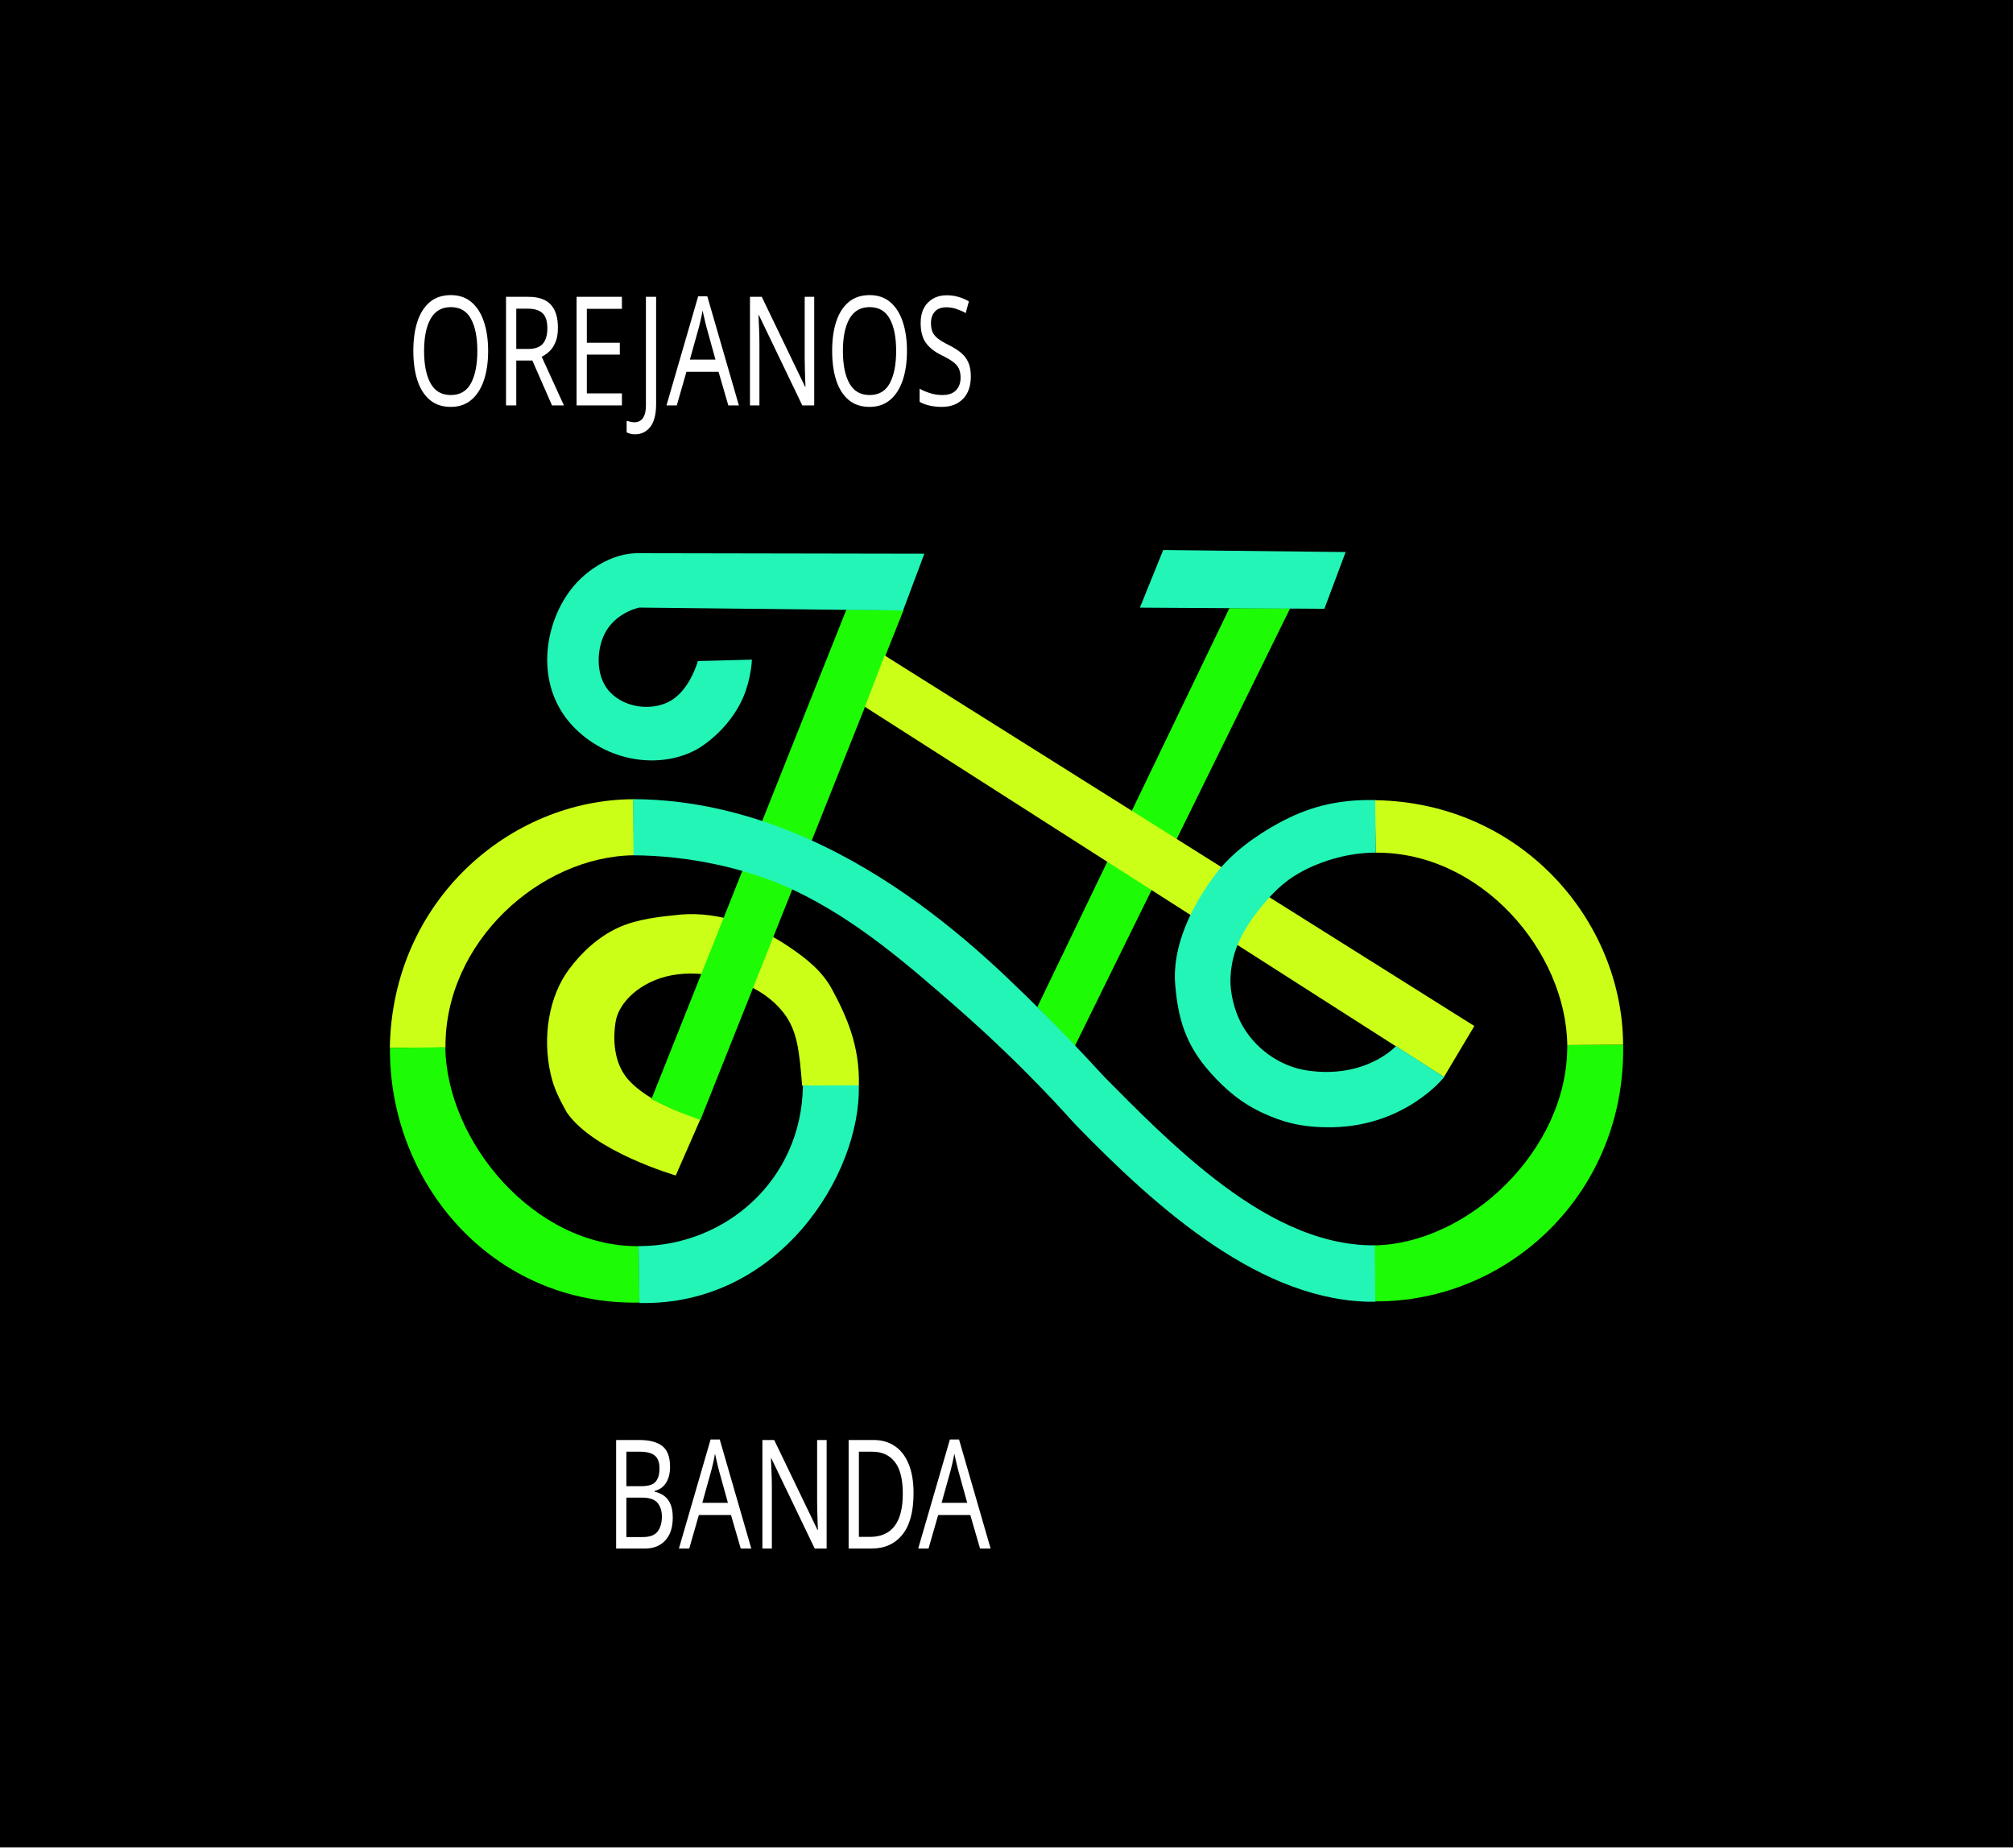
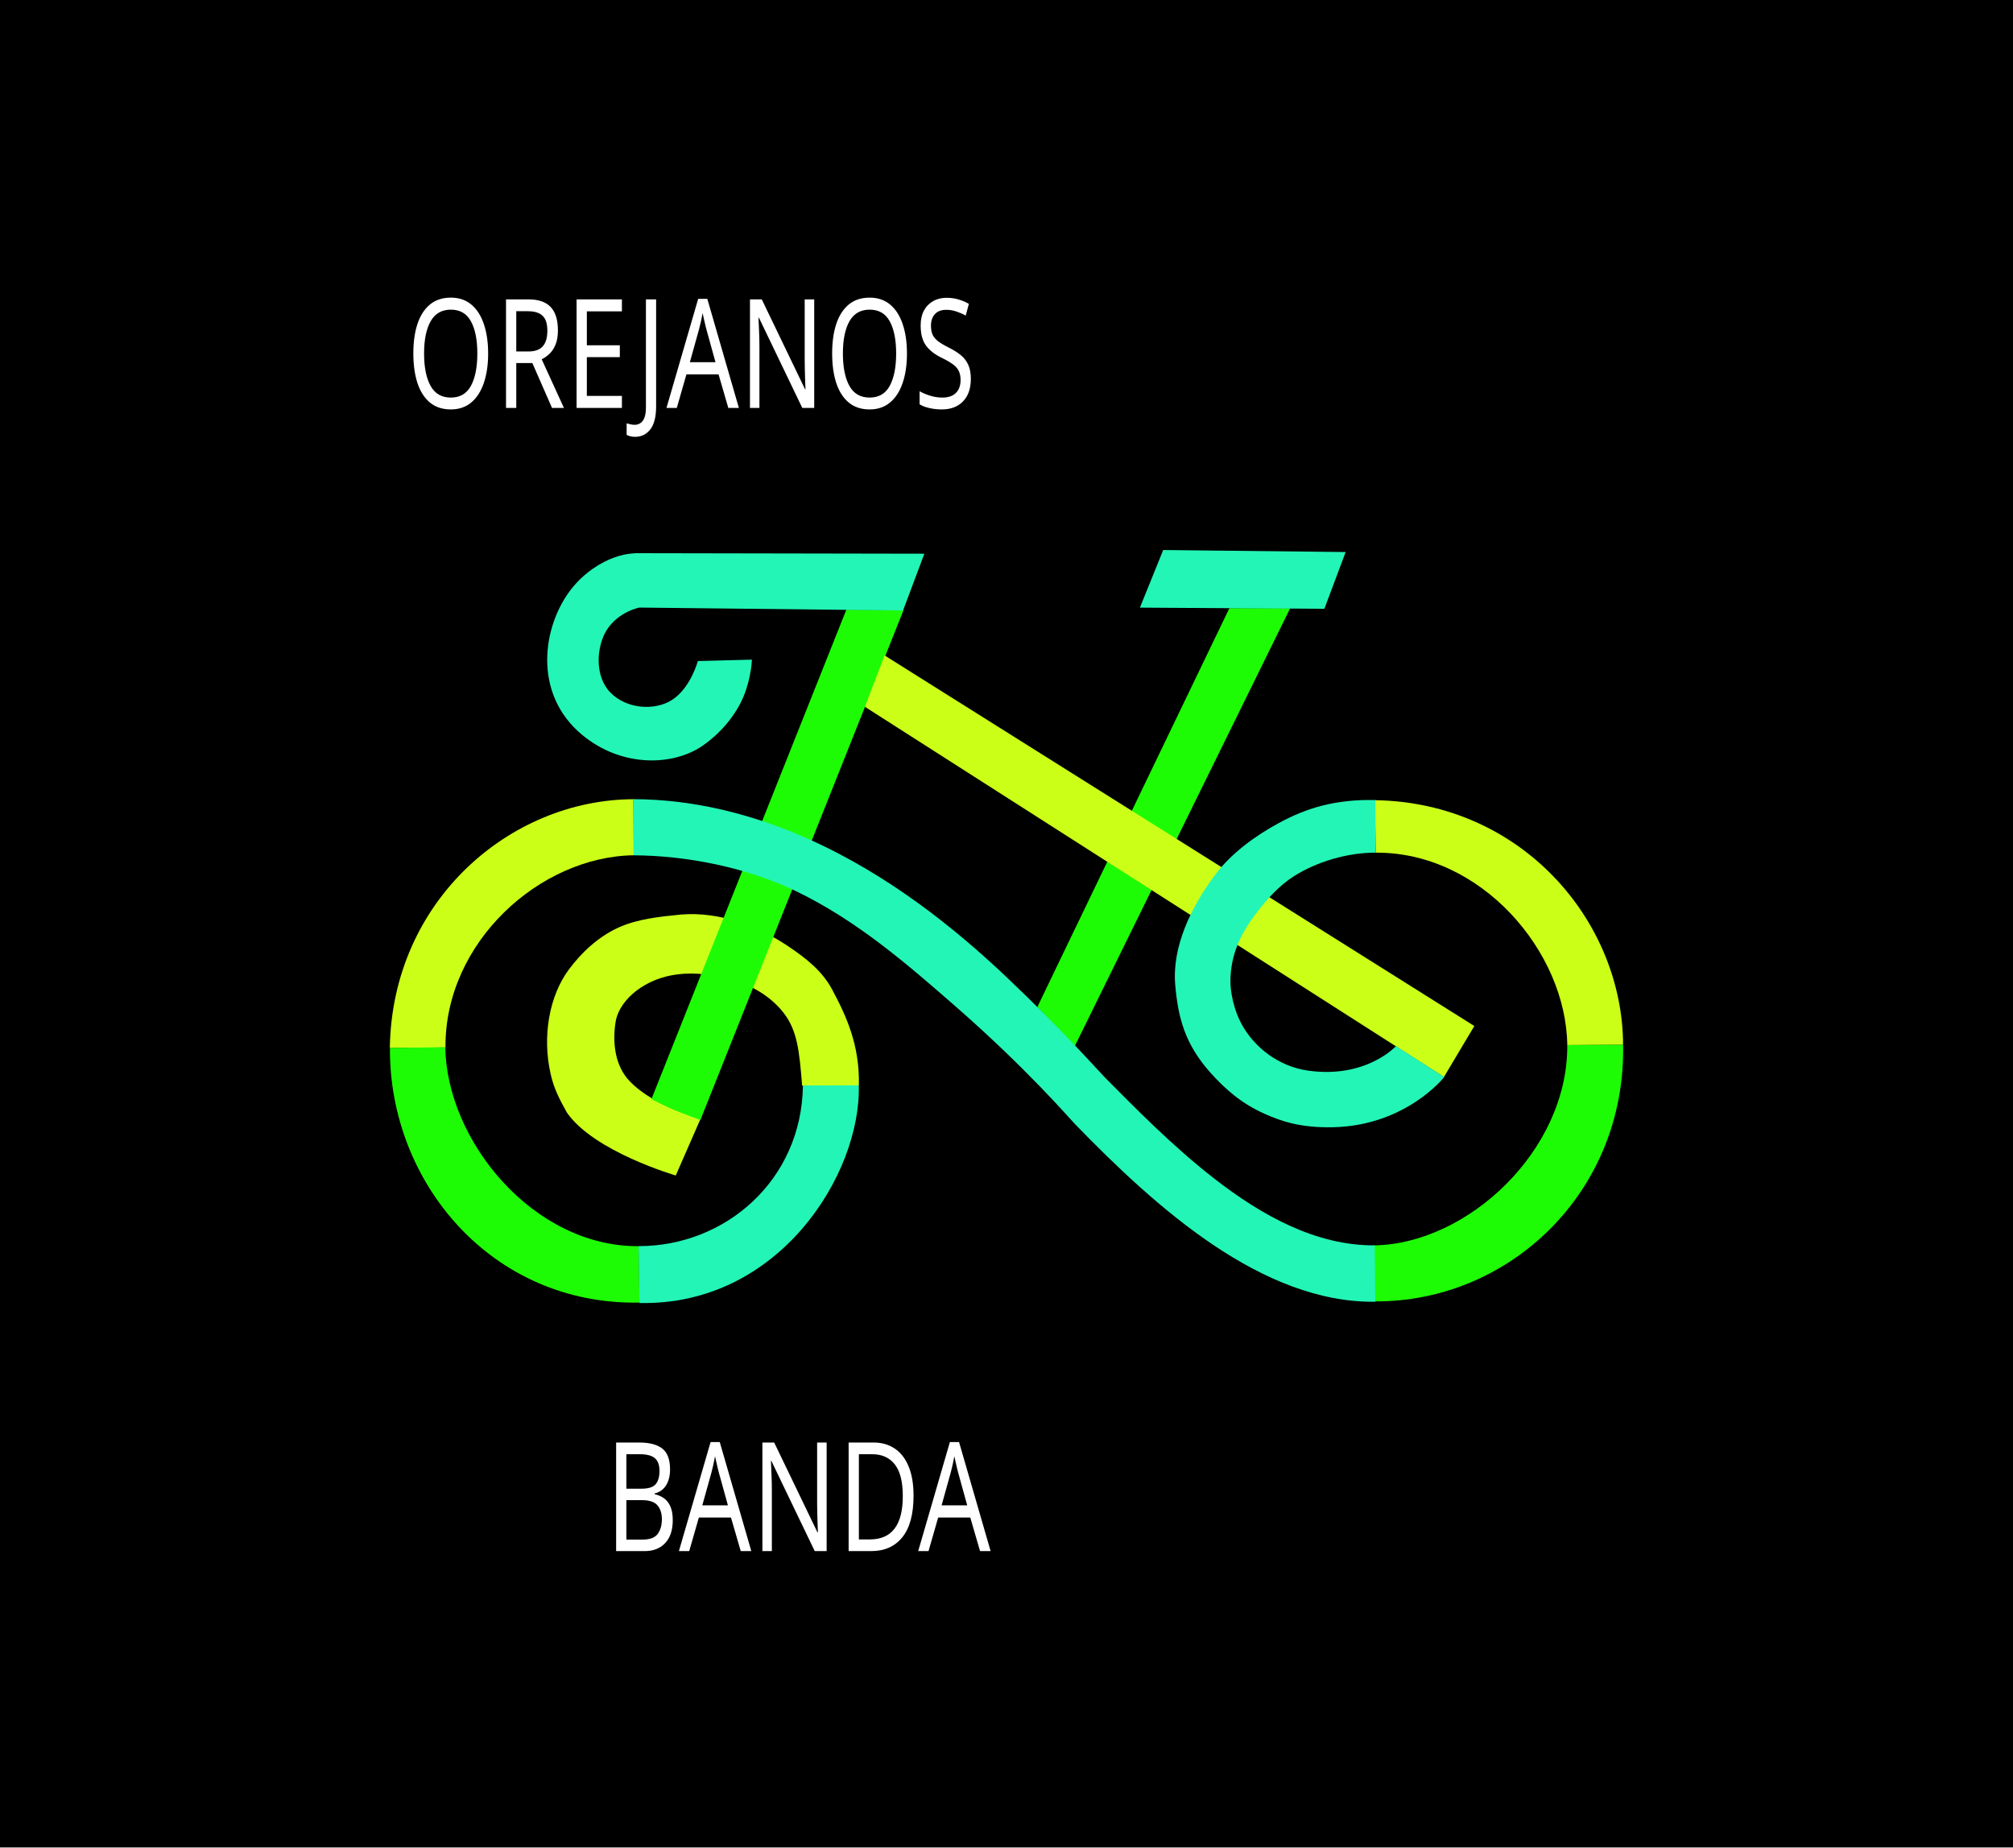
<svg xmlns="http://www.w3.org/2000/svg" width="187.13mm" height="171.732mm" viewBox="0 0 187.13 171.732" version="1.1" id="svg5" xml:space="preserve">
  <defs id="defs2">
    <rect x="219.376" y="146.013" width="365.389" height="61.967" id="rect20896" />
    <rect x="219.376" y="146.013" width="365.389" height="61.967" id="rect20896-7" />
    <rect x="219.376" y="146.013" width="365.389" height="61.967" id="rect20896-2" />
    <rect x="219.376" y="146.013" width="365.389" height="61.967" id="rect20896-7-1" />
    <rect x="219.376" y="146.013" width="365.389" height="61.967" id="rect20896-0-1-7" />
    <rect x="219.376" y="146.013" width="365.389" height="61.967" id="rect20896-7-20-2-1" />
  </defs>
  <g id="layer1" transform="translate(-11.43521,-62.63376)">
-     <g id="g5349" transform="translate(-871.8391,14.41111)">
-       <rect style="fill:#000000;fill-opacity:1;stroke:none;stroke-width:0.964" id="rect20788-3-3-4" width="187.13" height="171.732" x="883.274" y="48.223" />
-       <text xml:space="preserve" transform="matrix(0.3654083,0,0,0.4897311,840.8917,1.902337)" id="text20894-6-9-8" style="font-style:normal;font-variant:normal;font-weight:normal;font-stretch:normal;font-size:28.867px;line-height:1.25;font-family:'Wide Latin';-inkscape-font-specification:'Wide Latin, Normal';font-variant-ligatures:normal;font-variant-caps:normal;font-variant-numeric:normal;font-variant-east-asian:normal;white-space:pre;shape-inside:url(#rect20896-0-1-7);display:inline;fill:#ffffff;fill-opacity:1;stroke:none">
-         <tspan x="219.375" y="171.536" id="tspan250">OREJANOS</tspan>
-       </text>
-       <text xml:space="preserve" transform="matrix(0.3654083,0,0,0.4897311,859.3668,108.1679)" id="text20894-7-18-8-1" style="font-style:normal;font-variant:normal;font-weight:normal;font-stretch:normal;font-size:28.867px;line-height:1.25;font-family:'Wide Latin';-inkscape-font-specification:'Wide Latin, Normal';font-variant-ligatures:normal;font-variant-caps:normal;font-variant-numeric:normal;font-variant-east-asian:normal;white-space:pre;shape-inside:url(#rect20896-7-20-2-1);display:inline;fill:#ffffff;fill-opacity:1;stroke:none">
-         <tspan x="219.375" y="171.536" id="tspan252">BANDA</tspan>
-       </text>
-       <g id="g4504" transform="translate(54.16177,-26.14706)">
-         <path style="fill:#cbff18;fill-opacity:1;stroke:none;stroke-width:0.265px;stroke-linecap:butt;stroke-linejoin:miter;stroke-opacity:1" d="m 865.351,171.787 c 0.207,-13.692 11.187,-23.089 22.644,-23.124 l 0.032,5.21 c -8.731,0.118 -17.58,8.091 -17.502,17.867 z" id="path179-3-9-8" />
-         <path style="fill:#cbff18;fill-opacity:1;stroke:none;stroke-width:0.265px;stroke-linecap:butt;stroke-linejoin:miter;stroke-opacity:1" d="m 956.927,148.753 c 13.692,0.207 23.034,11.283 23.07,22.74 l -5.188,0.029 c -0.118,-8.731 -8.035,-17.968 -17.81,-17.889 z" id="path179-9-6-0-0" />
-         <path style="fill:#cbff18;fill-opacity:1;stroke:none;stroke-width:0.265px;stroke-linecap:butt;stroke-linejoin:miter;stroke-opacity:1" d="m 891.932,183.639 c 0,0 -7.615,-2.208 -10.128,-5.858 -0.739,-1.331 -1.202,-2.247 -1.501,-3.562 -0.797,-3.502 -0.145,-7.245 1.686,-9.72 1.156,-1.562 2.73,-3.049 4.614,-3.905 1.755,-0.797 3.785,-1.01 5.832,-1.213 3.631,-0.287 7.206,1.107 9.963,2.959 1.737,1.167 3.15,2.317 4.048,3.969 1.339,2.489 2.593,5.206 2.51,8.961 l -5.277,0.022 c -0.259,-3.239 -0.451,-5.095 -1.681,-6.716 -1.028,-1.356 -2.856,-2.722 -5.558,-3.331 -1.757,-0.393 -3.374,-0.498 -4.855,-0.223 -2.981,0.553 -5.04,2.589 -5.264,4.459 -0.284,1.96 0.009,4.037 1.343,5.41 2.363,2.432 6.583,3.46 6.583,3.46 z" id="path179-9-4-9-5-7-2-2-8-7" />
-         <path style="fill:#1efc05;fill-opacity:1;stroke:none;stroke-width:0.265px;stroke-linecap:butt;stroke-linejoin:miter;stroke-opacity:1" d="m 943.398,130.904 h 5.654 l -20.023,40.706 -3.486,-3.628 z" id="path1232-2-8-2" />
-         <path style="fill:#1efc05;fill-opacity:1;stroke:none;stroke-width:0.265px;stroke-linecap:butt;stroke-linejoin:miter;stroke-opacity:1" d="m 979.999,171.49 c 0.259,13.725 -10.623,23.951 -23.113,23.853 l -0.062,-5.205 c 8.731,-0.118 18.061,-8.844 17.983,-18.62 z" id="path179-9-4-6-0-0" />
-         <path style="fill:#1efc05;fill-opacity:1;stroke:none;stroke-width:0.265px;stroke-linecap:butt;stroke-linejoin:miter;stroke-opacity:1" d="m 888.552,195.455 c -13.725,0.259 -23.287,-11.185 -23.189,-23.675 l 5.147,-0.062 c 0.118,8.731 8.22,18.571 17.995,18.493 z" id="path179-9-4-9-4-6-5" />
-         <path style="fill:#1efc05;fill-opacity:1;stroke:none;stroke-width:0.265px;stroke-linecap:butt;stroke-linejoin:miter;stroke-opacity:1" d="m 907.791,131.041 5.32,0.032 -18.89,47.415 c 0,0 -1.601,-0.6 -2.36,-0.916 -0.759,-0.316 -2.192,-1.027 -2.192,-1.027 z" id="path1232-3-6-1-0" />
-         <path style="fill:#23f5b6;fill-opacity:1;stroke:none;stroke-width:0.265px;stroke-linecap:butt;stroke-linejoin:miter;stroke-opacity:1" d="m 908.947,175.26 c 0.212,8.26 -7.432,20.519 -20.393,20.233 l -0.079,-5.288 c 8.025,0.024 15.168,-6.097 15.278,-14.931 z" id="path179-9-4-9-5-4-9-4" />
-         <path style="fill:#23f5b6;fill-opacity:1;stroke:none;stroke-width:0.265px;stroke-linecap:butt;stroke-linejoin:miter;stroke-opacity:1" d="m 956.957,195.378 c -10.502,0.129 -20.317,-8.689 -27.925,-16.528 -0.468,-0.482 -4.481,-5.164 -11.181,-11.006 -4.22,-3.679 -9.065,-7.937 -14.888,-10.704 -4.464,-2.121 -9.973,-3.241 -14.962,-3.262 l -0.027,-5.222 c 5.875,0.021 11.366,1.51 16.284,3.702 7.481,3.336 13.694,8.362 18.392,12.812 5.246,4.969 8.712,8.894 9.206,9.391 2.828,2.849 6.272,6.36 10.11,9.348 4.493,3.498 9.536,6.265 14.945,6.225 z" id="path179-9-4-9-5-6-42-1-0" />
-         <path style="fill:#23f5b6;fill-opacity:1;stroke:none;stroke-width:0.265px;stroke-linecap:butt;stroke-linejoin:miter;stroke-opacity:1" d="m 935.078,130.853 17.149,0.11 1.979,-5.277 -16.961,-0.188 z" id="path16828-0-6-9" />
-         <path style="fill:#23f5b6;fill-opacity:1;stroke:none;stroke-width:0.265px;stroke-linecap:butt;stroke-linejoin:miter;stroke-opacity:1" d="m 893.986,135.82 c 0,0 -0.667,2.49 -2.387,3.604 -1.595,1.033 -4.258,0.881 -5.778,-0.713 -1.467,-1.539 -1.248,-4.278 -0.308,-5.771 1.084,-1.721 3.04,-2.092 3.04,-2.092 l 5.062,0.056 19.448,0.214 1.979,-5.277 -26.69,-0.048 c 0,0 -0.941,-0.026 -2.101,0.386 -1.273,0.453 -2.824,1.41 -4.026,2.941 -2.689,3.427 -3.619,9.698 0.976,13.538 3.684,3.078 8.484,2.935 11.234,1.026 1.734,-1.204 3.07,-2.863 3.77,-4.506 0.756,-1.774 0.805,-3.49 0.805,-3.49 z" id="path16828-9-4-9-7" />
-         <path style="fill:#cbff18;fill-opacity:1;stroke:none;stroke-width:0.265px;stroke-linecap:butt;stroke-linejoin:miter;stroke-opacity:1" d="m 966.168,169.746 -2.826,4.74 -53.834,-34.418 1.84,-4.77 z" id="path1232-9-2-8-1" />
-         <path style="fill:#23f5b6;fill-opacity:1;stroke:none;stroke-width:0.265px;stroke-linecap:butt;stroke-linejoin:miter;stroke-opacity:1" d="m 963.368,174.492 c 0,0 -3.549,4.517 -10.333,4.663 -2.999,0.065 -4.798,-0.547 -6.37,-1.251 -2.126,-0.953 -3.615,-2.242 -5.023,-3.813 -2.417,-2.697 -3.019,-5.191 -3.279,-8.163 -0.305,-3.495 1.424,-7.211 3.761,-10.307 1.462,-1.937 3.67,-3.561 5.94,-4.783 2.489,-1.339 5.135,-2.18 8.891,-2.097 l 0.045,4.889 c -2.686,-0.008 -5.489,0.875 -7.511,2.132 -1.56,0.97 -2.706,2.347 -3.558,3.452 -1.54,1.998 -2.374,3.883 -2.436,6.198 -0.031,1.155 0.318,2.828 1.017,4.121 1.214,2.246 3.503,3.967 6.159,4.352 5.433,0.787 8.213,-2.272 8.213,-2.272 z" id="path179-9-4-9-5-7-0-7-7" />
-       </g>
+     <rect style="fill:#000000;fill-opacity:1;stroke:none;stroke-width:0.964" id="rect20788-3-3-4" width="187.13" height="171.732" x="11.435" y="62.634" />
+     <text xml:space="preserve" transform="matrix(0.3654083,0,0,0.4897311,-30.94741,16.31345)" id="text20894-6-9-8" style="font-style:normal;font-variant:normal;font-weight:normal;font-stretch:normal;font-size:28.867px;line-height:1.25;font-family:'Northern Territories';-inkscape-font-specification:'Northern Territories, Normal';font-variant-ligatures:normal;font-variant-caps:normal;font-variant-numeric:normal;font-variant-east-asian:normal;white-space:pre;shape-inside:url(#rect20896-0-1-7);display:inline;fill:#ffffff;fill-opacity:1;stroke:none">
+       <tspan x="219.375" y="172.016" id="tspan268">OREJANOS</tspan>
+     </text>
+     <text xml:space="preserve" transform="matrix(0.3654083,0,0,0.4897311,-12.47228,122.579)" id="text20894-7-18-8-1" style="font-style:normal;font-variant:normal;font-weight:normal;font-stretch:normal;font-size:28.867px;line-height:1.25;font-family:'Northern Territories';-inkscape-font-specification:'Northern Territories, Normal';font-variant-ligatures:normal;font-variant-caps:normal;font-variant-numeric:normal;font-variant-east-asian:normal;white-space:pre;shape-inside:url(#rect20896-7-20-2-1);display:inline;fill:#ffffff;fill-opacity:1;stroke:none">
+       <tspan x="219.375" y="172.016" id="tspan270">BANDA</tspan>
+     </text>
+     <g id="g4504" transform="translate(-817.6773,-11.73594)">
+       <path style="fill:#cbff18;fill-opacity:1;stroke:none;stroke-width:0.265px;stroke-linecap:butt;stroke-linejoin:miter;stroke-opacity:1" d="m 865.351,171.787 c 0.207,-13.692 11.187,-23.089 22.644,-23.124 l 0.032,5.21 c -8.731,0.118 -17.58,8.091 -17.502,17.867 z" id="path179-3-9-8" />
+       <path style="fill:#cbff18;fill-opacity:1;stroke:none;stroke-width:0.265px;stroke-linecap:butt;stroke-linejoin:miter;stroke-opacity:1" d="m 956.927,148.753 c 13.692,0.207 23.034,11.283 23.07,22.74 l -5.188,0.029 c -0.118,-8.731 -8.035,-17.968 -17.81,-17.889 z" id="path179-9-6-0-0" />
+       <path style="fill:#cbff18;fill-opacity:1;stroke:none;stroke-width:0.265px;stroke-linecap:butt;stroke-linejoin:miter;stroke-opacity:1" d="m 891.932,183.639 c 0,0 -7.615,-2.208 -10.128,-5.858 -0.739,-1.331 -1.202,-2.247 -1.501,-3.562 -0.797,-3.502 -0.145,-7.245 1.686,-9.72 1.156,-1.562 2.73,-3.049 4.614,-3.905 1.755,-0.797 3.785,-1.01 5.832,-1.213 3.631,-0.287 7.206,1.107 9.963,2.959 1.737,1.167 3.15,2.317 4.048,3.969 1.339,2.489 2.593,5.206 2.51,8.961 l -5.277,0.022 c -0.259,-3.239 -0.451,-5.095 -1.681,-6.716 -1.028,-1.356 -2.856,-2.722 -5.558,-3.331 -1.757,-0.393 -3.374,-0.498 -4.855,-0.223 -2.981,0.553 -5.04,2.589 -5.264,4.459 -0.284,1.96 0.009,4.037 1.343,5.41 2.363,2.432 6.583,3.46 6.583,3.46 z" id="path179-9-4-9-5-7-2-2-8-7" />
+       <path style="fill:#1efc05;fill-opacity:1;stroke:none;stroke-width:0.265px;stroke-linecap:butt;stroke-linejoin:miter;stroke-opacity:1" d="m 943.398,130.904 h 5.654 l -20.023,40.706 -3.486,-3.628 z" id="path1232-2-8-2" />
+       <path style="fill:#1efc05;fill-opacity:1;stroke:none;stroke-width:0.265px;stroke-linecap:butt;stroke-linejoin:miter;stroke-opacity:1" d="m 979.999,171.49 c 0.259,13.725 -10.623,23.951 -23.113,23.853 l -0.062,-5.205 c 8.731,-0.118 18.061,-8.844 17.983,-18.62 z" id="path179-9-4-6-0-0" />
+       <path style="fill:#1efc05;fill-opacity:1;stroke:none;stroke-width:0.265px;stroke-linecap:butt;stroke-linejoin:miter;stroke-opacity:1" d="m 888.552,195.455 c -13.725,0.259 -23.287,-11.185 -23.189,-23.675 l 5.147,-0.062 c 0.118,8.731 8.22,18.571 17.995,18.493 z" id="path179-9-4-9-4-6-5" />
+       <path style="fill:#1efc05;fill-opacity:1;stroke:none;stroke-width:0.265px;stroke-linecap:butt;stroke-linejoin:miter;stroke-opacity:1" d="m 907.791,131.041 5.32,0.032 -18.89,47.415 c 0,0 -1.601,-0.6 -2.36,-0.916 -0.759,-0.316 -2.192,-1.027 -2.192,-1.027 z" id="path1232-3-6-1-0" />
+       <path style="fill:#23f5b6;fill-opacity:1;stroke:none;stroke-width:0.265px;stroke-linecap:butt;stroke-linejoin:miter;stroke-opacity:1" d="m 908.947,175.26 c 0.212,8.26 -7.432,20.519 -20.393,20.233 l -0.079,-5.288 c 8.025,0.024 15.168,-6.097 15.278,-14.931 z" id="path179-9-4-9-5-4-9-4" />
+       <path style="fill:#23f5b6;fill-opacity:1;stroke:none;stroke-width:0.265px;stroke-linecap:butt;stroke-linejoin:miter;stroke-opacity:1" d="m 956.957,195.378 c -10.502,0.129 -20.317,-8.689 -27.925,-16.528 -0.468,-0.482 -4.481,-5.164 -11.181,-11.006 -4.22,-3.679 -9.065,-7.937 -14.888,-10.704 -4.464,-2.121 -9.973,-3.241 -14.962,-3.262 l -0.027,-5.222 c 5.875,0.021 11.366,1.51 16.284,3.702 7.481,3.336 13.694,8.362 18.392,12.812 5.246,4.969 8.712,8.894 9.206,9.391 2.828,2.849 6.272,6.36 10.11,9.348 4.493,3.498 9.536,6.265 14.945,6.225 z" id="path179-9-4-9-5-6-42-1-0" />
+       <path style="fill:#23f5b6;fill-opacity:1;stroke:none;stroke-width:0.265px;stroke-linecap:butt;stroke-linejoin:miter;stroke-opacity:1" d="m 935.078,130.853 17.149,0.11 1.979,-5.277 -16.961,-0.188 z" id="path16828-0-6-9" />
+       <path style="fill:#23f5b6;fill-opacity:1;stroke:none;stroke-width:0.265px;stroke-linecap:butt;stroke-linejoin:miter;stroke-opacity:1" d="m 893.986,135.82 c 0,0 -0.667,2.49 -2.387,3.604 -1.595,1.033 -4.258,0.881 -5.778,-0.713 -1.467,-1.539 -1.248,-4.278 -0.308,-5.771 1.084,-1.721 3.04,-2.092 3.04,-2.092 l 5.062,0.056 19.448,0.214 1.979,-5.277 -26.69,-0.048 c 0,0 -0.941,-0.026 -2.101,0.386 -1.273,0.453 -2.824,1.41 -4.026,2.941 -2.689,3.427 -3.619,9.698 0.976,13.538 3.684,3.078 8.484,2.935 11.234,1.026 1.734,-1.204 3.07,-2.863 3.77,-4.506 0.756,-1.774 0.805,-3.49 0.805,-3.49 z" id="path16828-9-4-9-7" />
+       <path style="fill:#cbff18;fill-opacity:1;stroke:none;stroke-width:0.265px;stroke-linecap:butt;stroke-linejoin:miter;stroke-opacity:1" d="m 966.168,169.746 -2.826,4.74 -53.834,-34.418 1.84,-4.77 z" id="path1232-9-2-8-1" />
+       <path style="fill:#23f5b6;fill-opacity:1;stroke:none;stroke-width:0.265px;stroke-linecap:butt;stroke-linejoin:miter;stroke-opacity:1" d="m 963.368,174.492 c 0,0 -3.549,4.517 -10.333,4.663 -2.999,0.065 -4.798,-0.547 -6.37,-1.251 -2.126,-0.953 -3.615,-2.242 -5.023,-3.813 -2.417,-2.697 -3.019,-5.191 -3.279,-8.163 -0.305,-3.495 1.424,-7.211 3.761,-10.307 1.462,-1.937 3.67,-3.561 5.94,-4.783 2.489,-1.339 5.135,-2.18 8.891,-2.097 l 0.045,4.889 c -2.686,-0.008 -5.489,0.875 -7.511,2.132 -1.56,0.97 -2.706,2.347 -3.558,3.452 -1.54,1.998 -2.374,3.883 -2.436,6.198 -0.031,1.155 0.318,2.828 1.017,4.121 1.214,2.246 3.503,3.967 6.159,4.352 5.433,0.787 8.213,-2.272 8.213,-2.272 z" id="path179-9-4-9-5-7-0-7-7" />
    </g>
  </g>
</svg>
